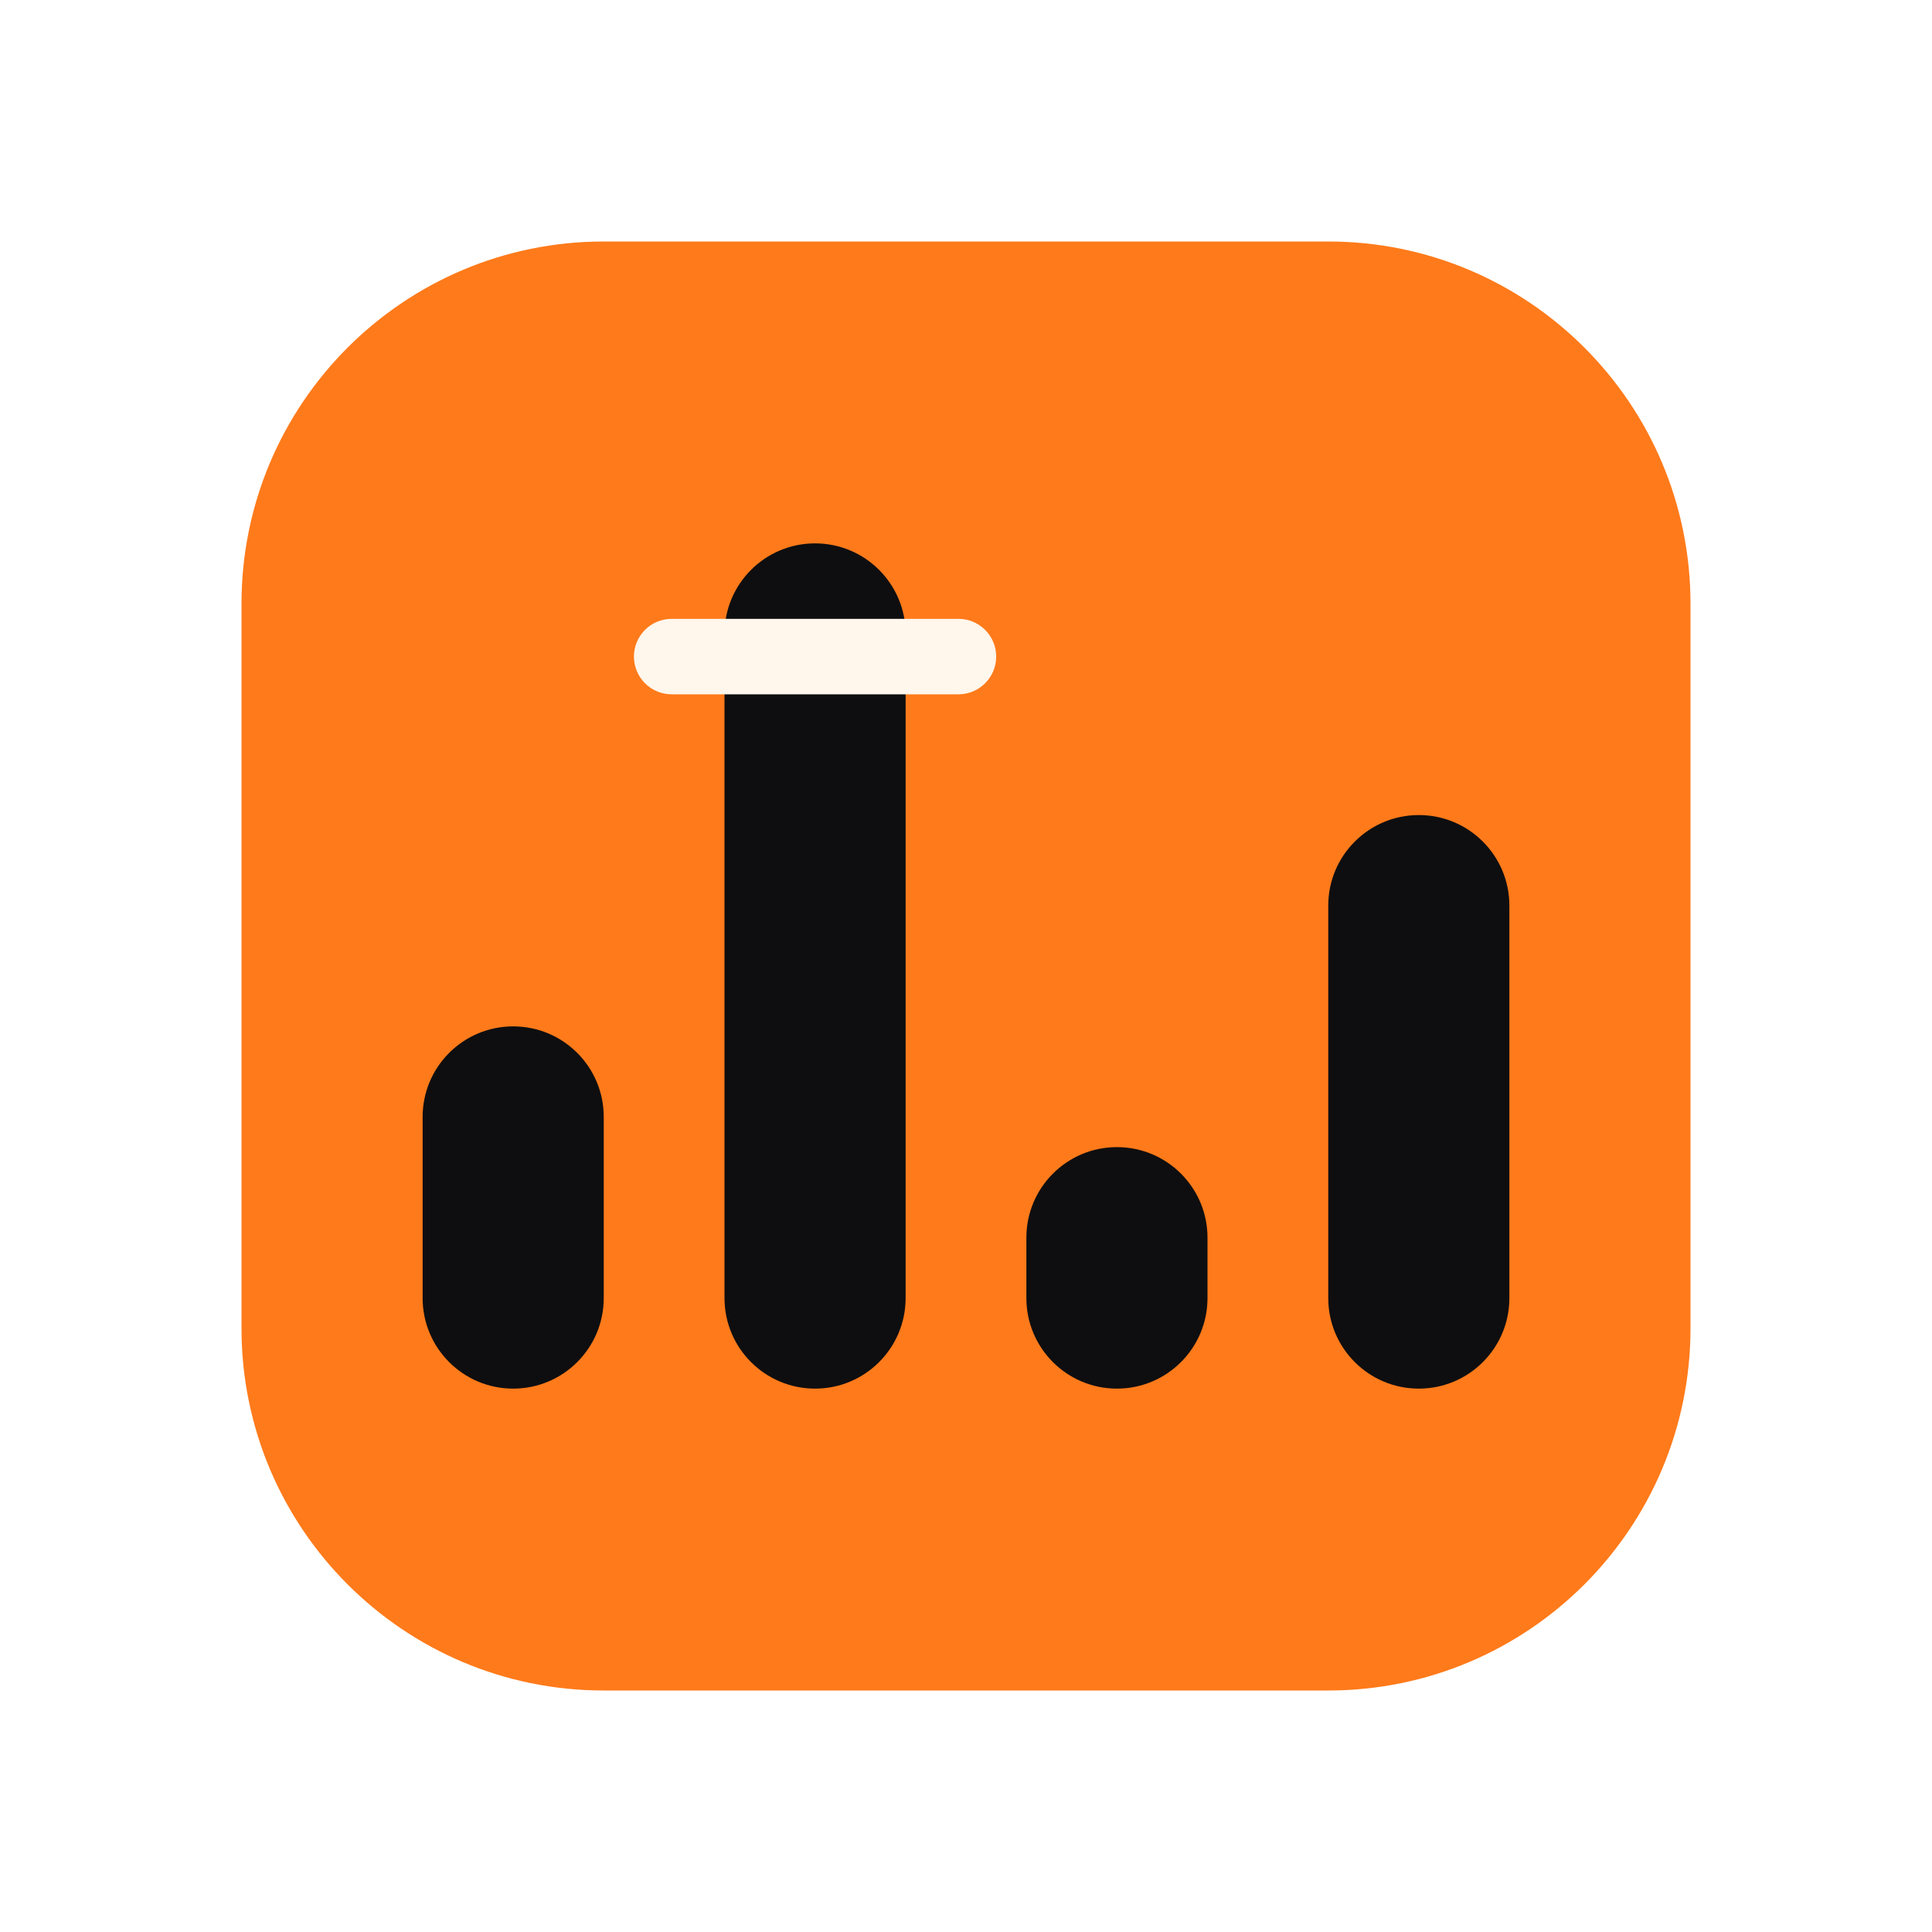
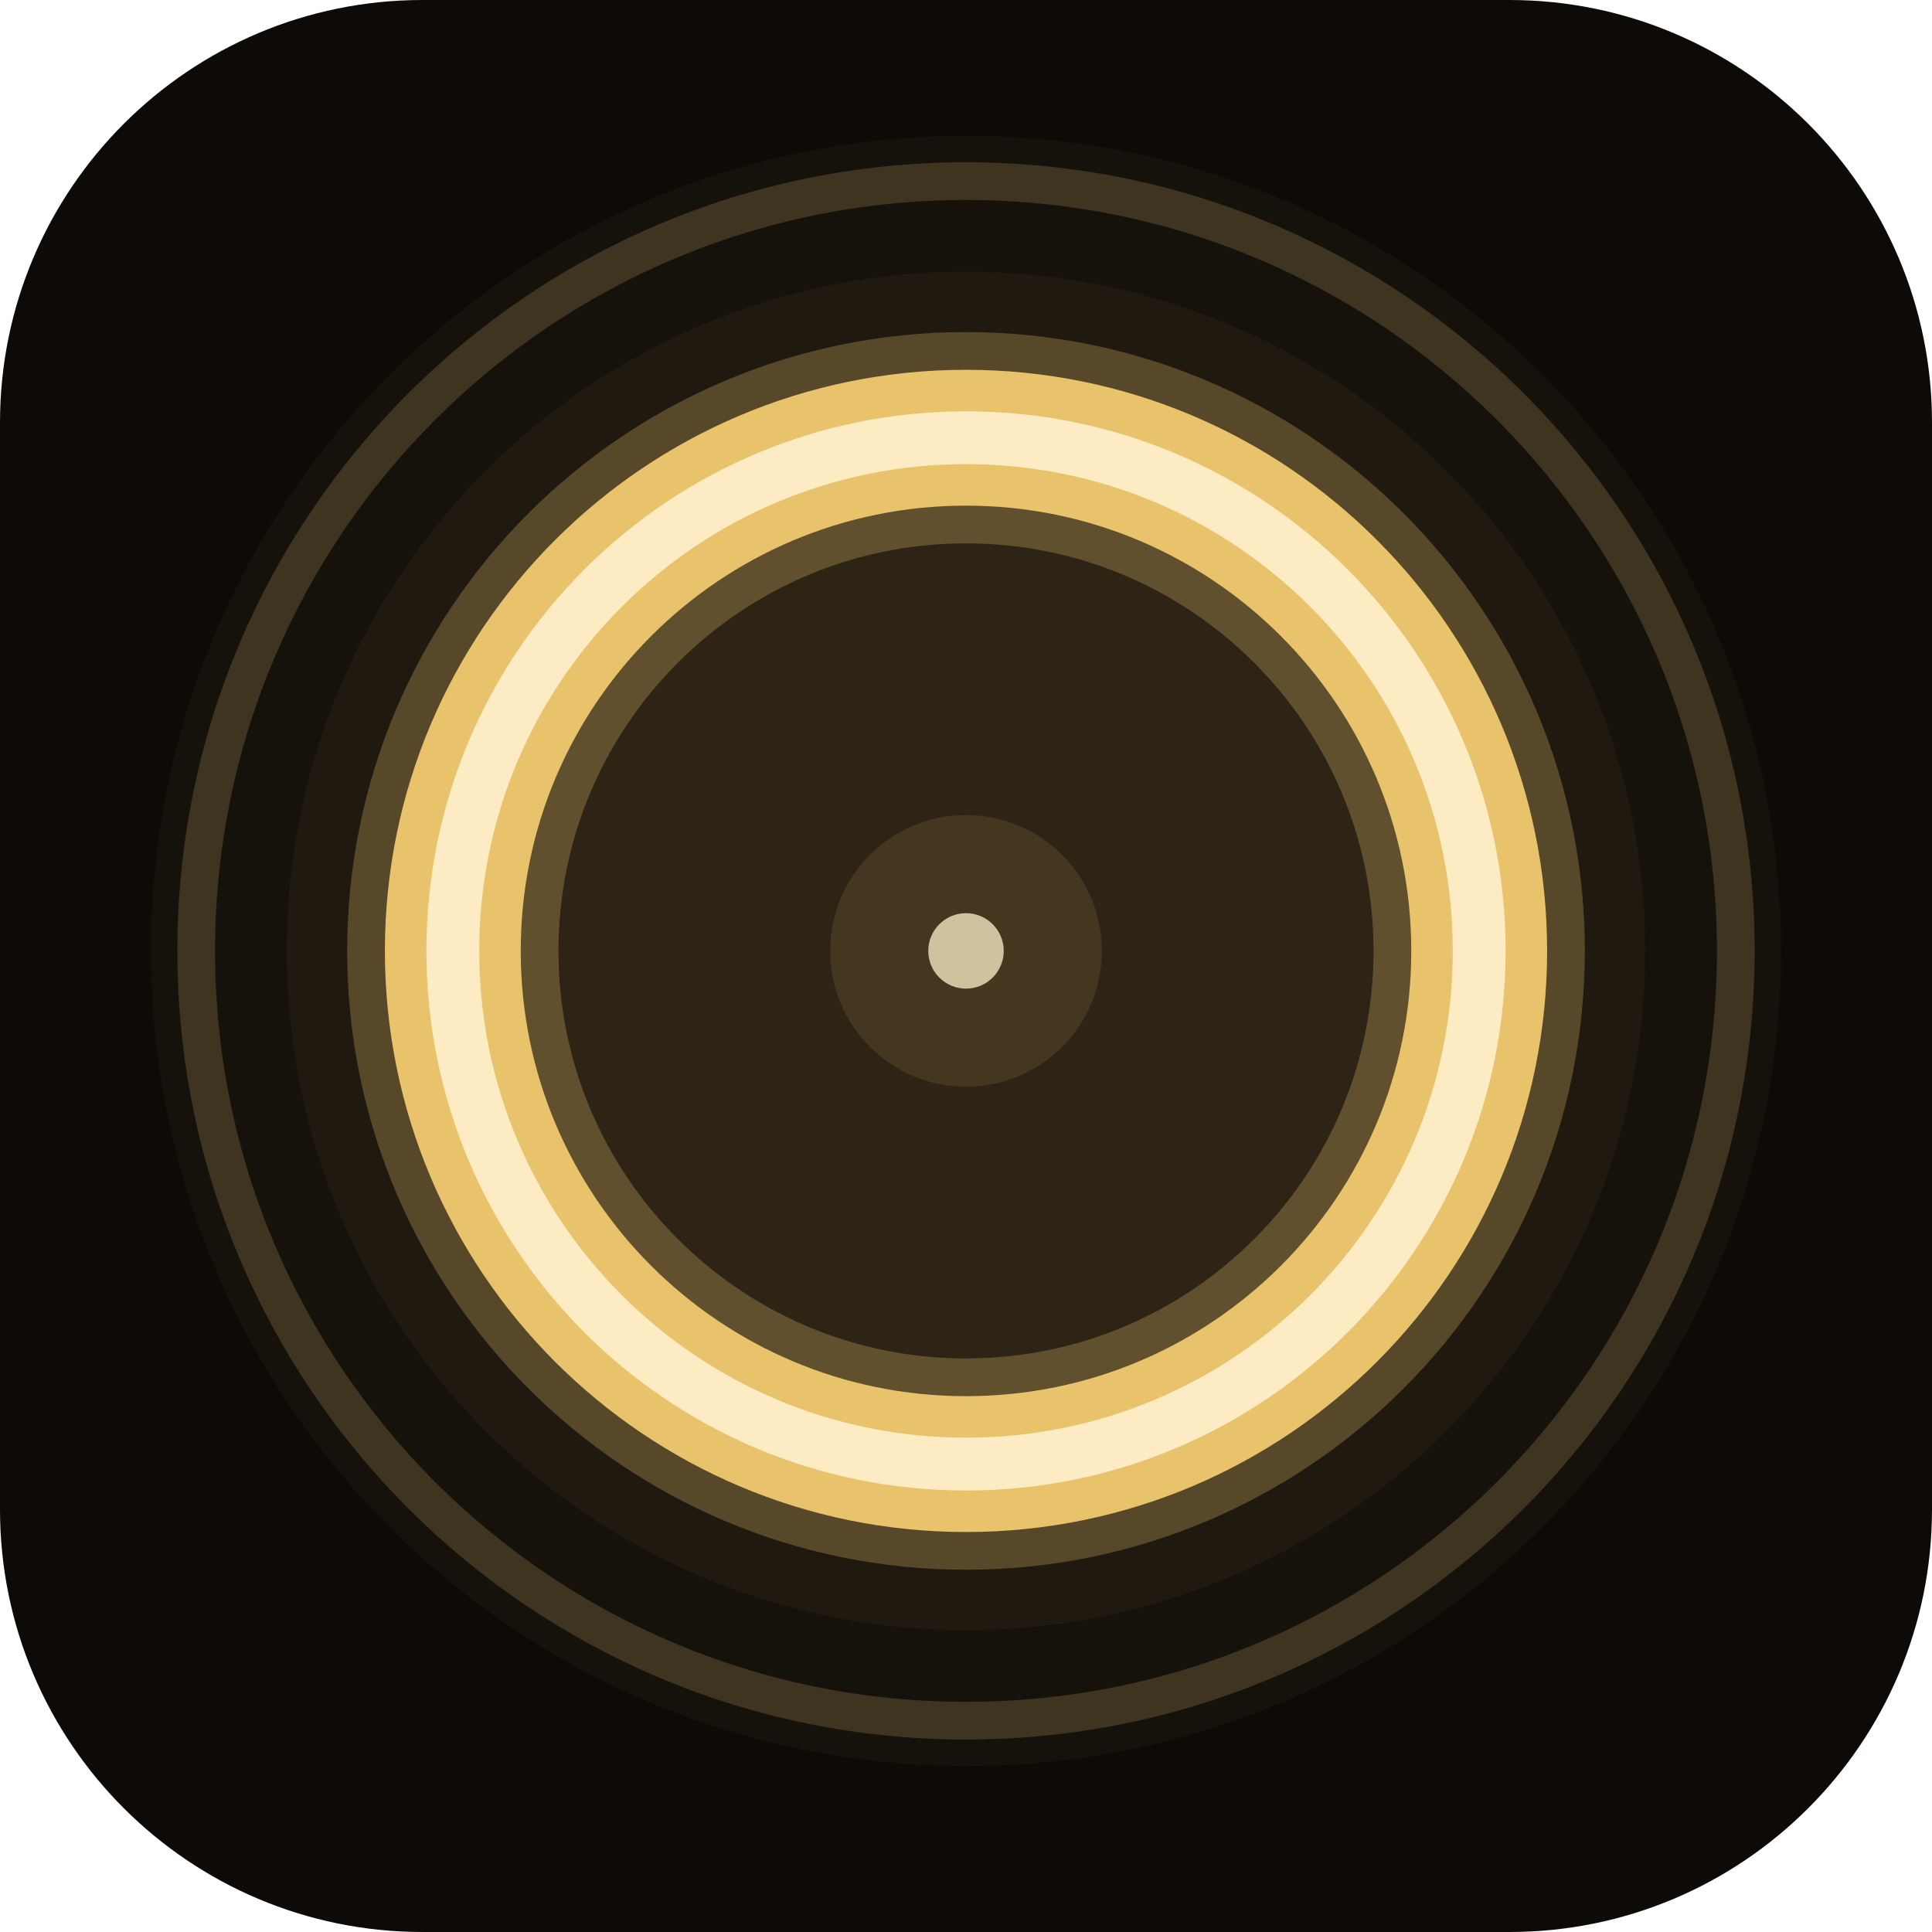
- <svg xmlns="http://www.w3.org/2000/svg" viewBox="0 0 128 128" width="128" height="128">
-   <rect x="16" y="16" width="96" height="96" rx="24" fill="#FF7A1A" />
-   <g fill="#0E0E10">
-     <rect x="28" y="68" width="12" height="24" rx="6" />
-     <rect x="48" y="36" width="12" height="56" rx="6" />
-     <rect x="68" y="76" width="12" height="16" rx="6" />
-     <rect x="88" y="54" width="12" height="38" rx="6" />
-   </g>
-   <rect x="42" y="41" width="24" height="5" rx="2.5" fill="#FFF6EC" />
+ <svg xmlns="http://www.w3.org/2000/svg" viewBox="0 0 128 128">
+   <rect x="0" y="0" width="128" height="128" rx="28" fill="#0D0A07" />
+   <circle cx="64" cy="63" r="54" fill="#E8C170" fill-opacity="0.04" />
+   <circle cx="64" cy="63" r="45" fill="#E8C170" fill-opacity="0.05" />
+   <circle cx="64" cy="63" r="38" fill="#E8C170" fill-opacity="0.07" />
+   <circle cx="64" cy="63" r="51" fill="none" stroke="#E8C170" stroke-opacity="0.20" stroke-width="2.5" />
+   <circle cx="64" cy="63" r="34" fill="none" stroke="#E8C170" stroke-opacity="0.28" stroke-width="14" />
+   <circle cx="64" cy="63" r="34" fill="none" stroke="#E9C36B" stroke-opacity="1" stroke-width="9" />
+   <circle cx="64" cy="63" r="34" fill="none" stroke="#FFF0CE" stroke-opacity="0.9" stroke-width="3.5" />
+   <circle cx="64" cy="63" r="9" fill="#E8C170" fill-opacity="0.12" />
+   <circle cx="64" cy="63" r="2.5" fill="#FFEFC9" fill-opacity="0.75" />
</svg>
